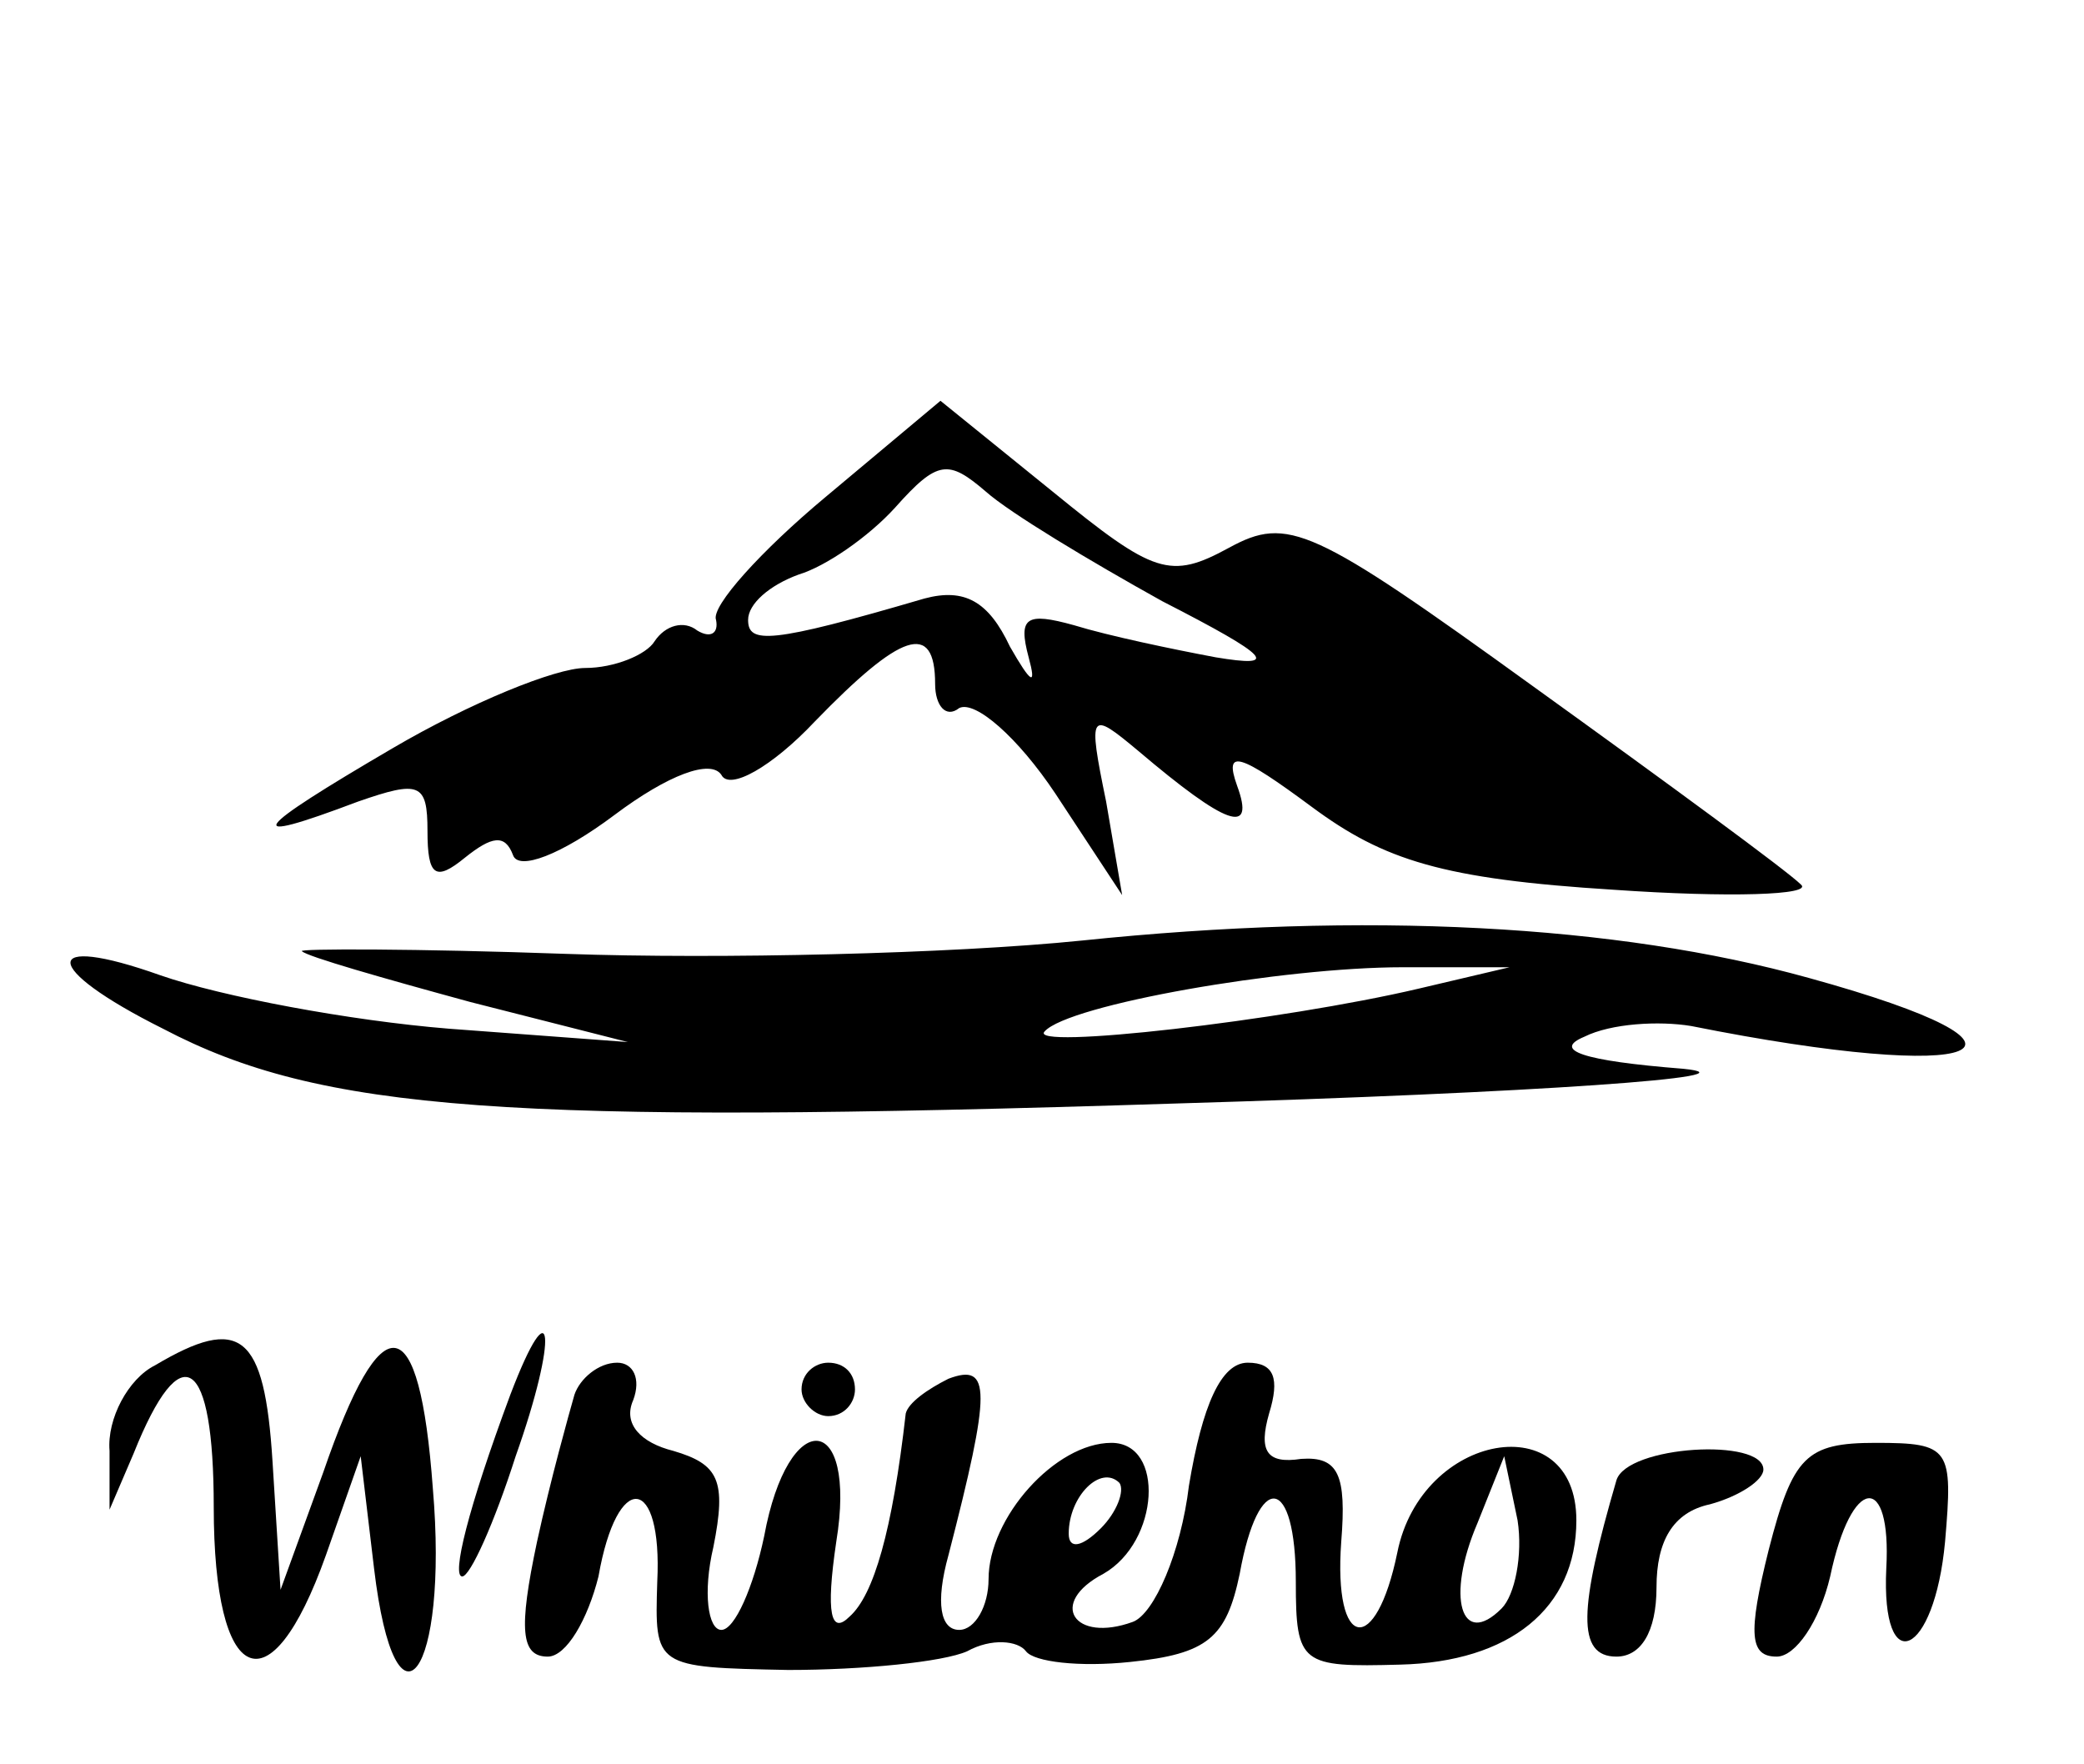
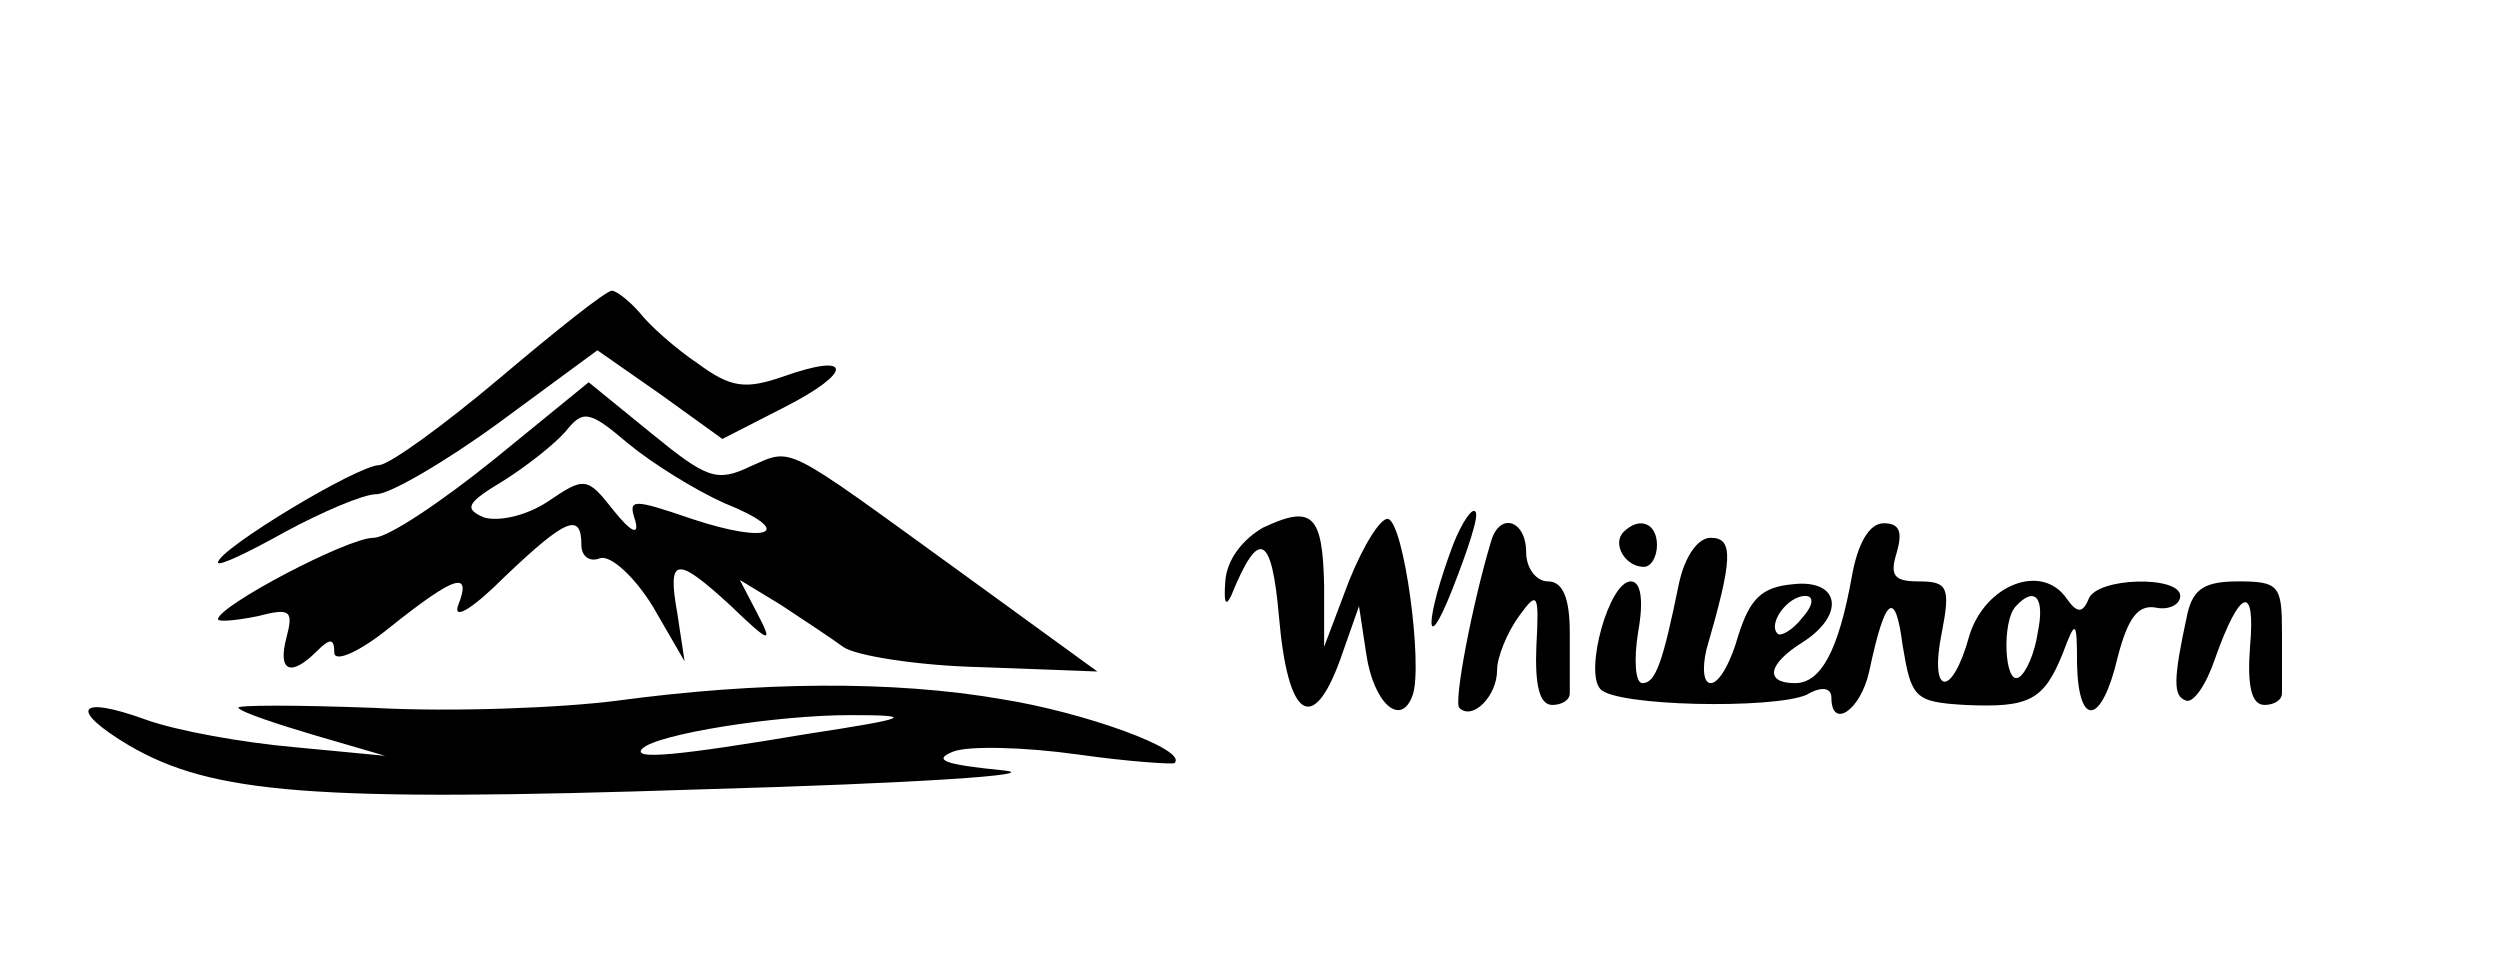
- <svg xmlns="http://www.w3.org/2000/svg" version="1.0" width="78pt" height="66pt" viewBox="0 0 78 66" preserveAspectRatio="xMidYMid meet">
+ <svg xmlns="http://www.w3.org/2000/svg" version="1.0" width="172pt" height="66pt" viewBox="0 0 172 66" preserveAspectRatio="xMidYMid meet">
  <g transform="translate(0,66) scale(0.1,-0.1)" fill="#000000" stroke="none">
-     <path d="M309 474 c-24 -20 -43 -41 -41 -46 1 -5 -2 -7 -7 -4 -5 4 -12 2 -16 -4 -3 -5 -15 -10 -26 -10 -11 0 -43 -13 -72 -30 -53 -31 -58 -37 -13 -20 23 8 26 7 26 -11 0 -17 3 -19 14 -10 10 8 15 9 18 1 2 -6 18 0 38 15 20 15 36 21 40 15 3 -6 19 3 35 20 32 33 45 38 45 14 0 -8 4 -13 9 -9 6 3 22 -11 36 -32 l25 -38 -6 35 c-7 34 -6 34 12 19 33 -28 44 -32 37 -13 -5 14 1 12 28 -8 27 -20 49 -27 113 -31 43 -3 75 -2 70 2 -5 5 -50 38 -100 74 -83 60 -92 64 -114 52 -22 -12 -28 -10 -66 21 l-42 34 -43 -36z m126 -39 c41 -21 44 -25 20 -21 -16 3 -40 8 -53 12 -18 5 -21 3 -17 -12 3 -11 1 -10 -7 4 -8 17 -17 22 -32 18 -58 -17 -66 -17 -66 -8 0 6 8 13 19 17 10 3 26 14 36 25 16 18 20 18 34 6 9 -8 39 -26 66 -41z" />
-     <path d="M405 308 c-49 -5 -136 -7 -193 -5 -56 2 -101 2 -99 1 2 -2 30 -10 63 -19 l59 -15 -67 5 c-37 3 -85 12 -108 20 -45 16 -45 3 1 -20 59 -31 129 -36 379 -28 135 4 220 10 190 13 -38 3 -49 7 -37 12 10 5 28 6 40 4 110 -22 142 -9 44 18 -72 20 -166 25 -272 14z m126 -18 c-51 -12 -147 -23 -140 -16 9 10 89 24 134 24 l40 0 -34 -8z" />
-     <path d="M58 149 c-10 -5 -18 -20 -17 -32 l0 -22 9 21 c18 45 30 36 30 -20 0 -67 21 -77 42 -18 l13 37 5 -42 c8 -67 28 -40 22 30 -5 68 -19 70 -41 6 l-16 -44 -3 48 c-3 48 -12 55 -44 36z" />
-     <path d="M191 138 c-16 -43 -22 -68 -18 -68 3 0 12 20 20 45 16 45 14 65 -2 23z" />
-     <path d="M215 138 c-2 -7 -9 -32 -14 -55 -7 -33 -6 -43 4 -43 7 0 15 14 19 30 7 40 24 38 22 -2 -1 -32 -1 -32 49 -33 28 0 58 3 67 7 9 5 19 4 22 0 3 -4 20 -6 39 -4 29 3 36 9 41 33 7 39 21 37 21 -3 0 -31 2 -32 39 -31 41 1 66 21 66 54 0 43 -58 33 -67 -12 -8 -39 -24 -37 -21 4 2 25 -1 32 -15 31 -13 -2 -16 3 -12 17 4 13 2 19 -8 19 -10 0 -17 -16 -22 -46 -3 -25 -13 -48 -21 -51 -22 -8 -32 7 -11 18 21 12 23 49 3 49 -21 0 -46 -28 -46 -51 0 -10 -5 -19 -11 -19 -7 0 -9 10 -4 28 16 62 16 72 0 66 -8 -4 -15 -9 -16 -13 -5 -44 -12 -68 -21 -76 -7 -7 -9 1 -5 28 8 49 -18 51 -27 2 -4 -19 -11 -35 -16 -35 -5 0 -7 14 -3 31 5 25 2 31 -15 36 -12 3 -19 10 -15 19 3 8 0 14 -6 14 -7 0 -14 -6 -16 -12z m197 -50 c-7 -7 -12 -8 -12 -2 0 14 12 26 19 19 2 -3 -1 -11 -7 -17z m150 -30 c-15 -15 -21 4 -9 32 l10 25 5 -24 c2 -13 -1 -28 -6 -33z" />
-     <path d="M300 140 c0 -5 5 -10 10 -10 6 0 10 5 10 10 0 6 -4 10 -10 10 -5 0 -10 -4 -10 -10z" />
-     <path d="M605 106 c-14 -48 -15 -66 0 -66 9 0 15 9 15 26 0 17 6 28 20 31 11 3 20 9 20 13 0 12 -51 9 -55 -4z" />
-     <path d="M662 80 c-8 -32 -7 -40 3 -40 7 0 16 13 20 30 8 38 23 39 21 3 -2 -42 18 -33 22 10 3 35 2 37 -26 37 -26 0 -31 -5 -40 -40z" />
+     <path d="M344 400 c-38 -32 -75 -59 -83 -60 -15 0 -111 -58 -111 -67 0 -3 21 7 46 21 26 14 54 26 63 26 9 0 47 22 84 49 l68 50 43 -30 43 -31 43 22 c47 24 47 38 -1 21 -26 -9 -36 -8 -59 9 -15 10 -33 26 -40 35 -7 8 -16 15 -19 15 -4 0 -38 -27 -77 -60z" />
+     <path d="M340 344 c-36 -29 -73 -54 -83 -54 -18 0 -107 -47 -107 -56 0 -2 12 -1 27 2 23 6 25 4 20 -15 -6 -23 3 -27 21 -9 9 9 12 9 12 -1 0 -7 17 0 39 18 44 35 56 39 46 14 -3 -10 11 -1 32 20 42 40 53 45 53 22 0 -8 6 -12 13 -9 7 2 23 -12 36 -33 l22 -38 -5 33 c-7 39 -1 40 37 5 27 -26 29 -26 18 -5 l-12 23 28 -17 c15 -10 35 -23 43 -29 8 -6 51 -13 95 -14 l80 -3 -95 69 c-123 89 -114 85 -144 72 -23 -11 -30 -8 -68 23 l-43 35 -65 -53z m158 -30 c50 -20 32 -29 -22 -11 -41 14 -44 14 -39 -1 3 -11 -3 -8 -15 7 -18 23 -20 23 -45 6 -15 -10 -34 -14 -44 -11 -14 6 -12 10 13 25 16 10 35 25 43 34 12 15 16 15 43 -8 17 -14 46 -32 66 -41z" />
+     <path d="M869 297 c-14 -8 -25 -22 -26 -37 -1 -14 0 -18 4 -10 19 47 28 43 33 -15 6 -69 23 -81 42 -29 l13 37 5 -33 c5 -34 24 -51 32 -28 7 21 -6 118 -17 121 -5 1 -17 -18 -27 -43 l-17 -45 0 42 c-1 49 -8 56 -42 40z" />
+     <path d="M1000 286 c-20 -53 -20 -80 -1 -32 11 28 19 52 16 54 -2 3 -9 -7 -15 -22z" />
+     <path d="M1026 288 c-13 -43 -26 -111 -22 -115 9 -9 26 8 26 26 0 9 7 26 15 37 13 18 14 16 12 -21 -1 -26 2 -40 11 -40 6 0 12 3 12 8 0 4 0 23 0 42 0 24 -5 35 -15 35 -8 0 -15 9 -15 20 0 22 -18 28 -24 8z" />
+     <path d="M1117 294 c-8 -8 1 -24 14 -24 5 0 9 7 9 15 0 15 -12 20 -23 9z" />
+     <path d="M1274 263 c-9 -50 -21 -73 -39 -73 -21 0 -19 13 5 28 30 19 26 44 -7 40 -21 -2 -29 -10 -37 -35 -5 -18 -13 -33 -19 -33 -5 0 -6 10 -3 23 18 62 19 77 3 77 -9 0 -18 -13 -22 -32 -11 -54 -16 -68 -25 -68 -5 0 -6 16 -3 35 4 22 2 35 -5 35 -15 0 -32 -62 -21 -74 10 -12 119 -14 142 -4 10 6 17 5 17 -2 0 -22 20 -9 26 18 11 52 18 57 23 18 6 -36 8 -39 43 -41 44 -2 54 3 67 35 9 24 10 24 10 -7 1 -44 17 -42 28 5 7 27 14 36 26 34 9 -2 17 2 17 8 0 14 -57 13 -63 -2 -4 -10 -8 -10 -15 0 -17 25 -56 10 -67 -25 -12 -44 -28 -42 -19 2 6 31 4 35 -16 35 -17 0 -20 4 -15 20 4 14 2 20 -9 20 -10 0 -18 -14 -22 -37z m-34 -28 c-7 -9 -15 -13 -17 -11 -7 7 7 26 19 26 6 0 6 -6 -2 -15z m162 -10 c-2 -14 -8 -28 -13 -31 -10 -6 -12 39 -2 49 13 14 20 6 15 -18z" />
+     <path d="M1505 238 c-10 -46 -10 -57 -1 -60 5 -2 14 11 20 29 17 48 28 52 24 8 -2 -27 1 -40 10 -40 6 0 12 3 12 8 0 4 0 23 0 42 0 32 -2 35 -30 35 -23 0 -31 -5 -35 -22z" />
+     <path d="M425 178 c-38 -5 -114 -8 -168 -5 -53 2 -95 2 -93 0 2 -3 26 -11 53 -19 l48 -14 -63 6 c-34 3 -80 11 -102 19 -47 17 -53 7 -11 -18 57 -33 125 -39 396 -30 143 4 235 10 205 13 -40 4 -49 7 -34 13 11 4 49 3 85 -2 35 -5 66 -7 67 -6 10 9 -62 35 -119 44 -75 13 -167 12 -264 -1z m130 -23 c-89 -15 -121 -18 -113 -10 10 10 92 23 143 23 45 0 42 -2 -30 -13z" />
  </g>
</svg>
